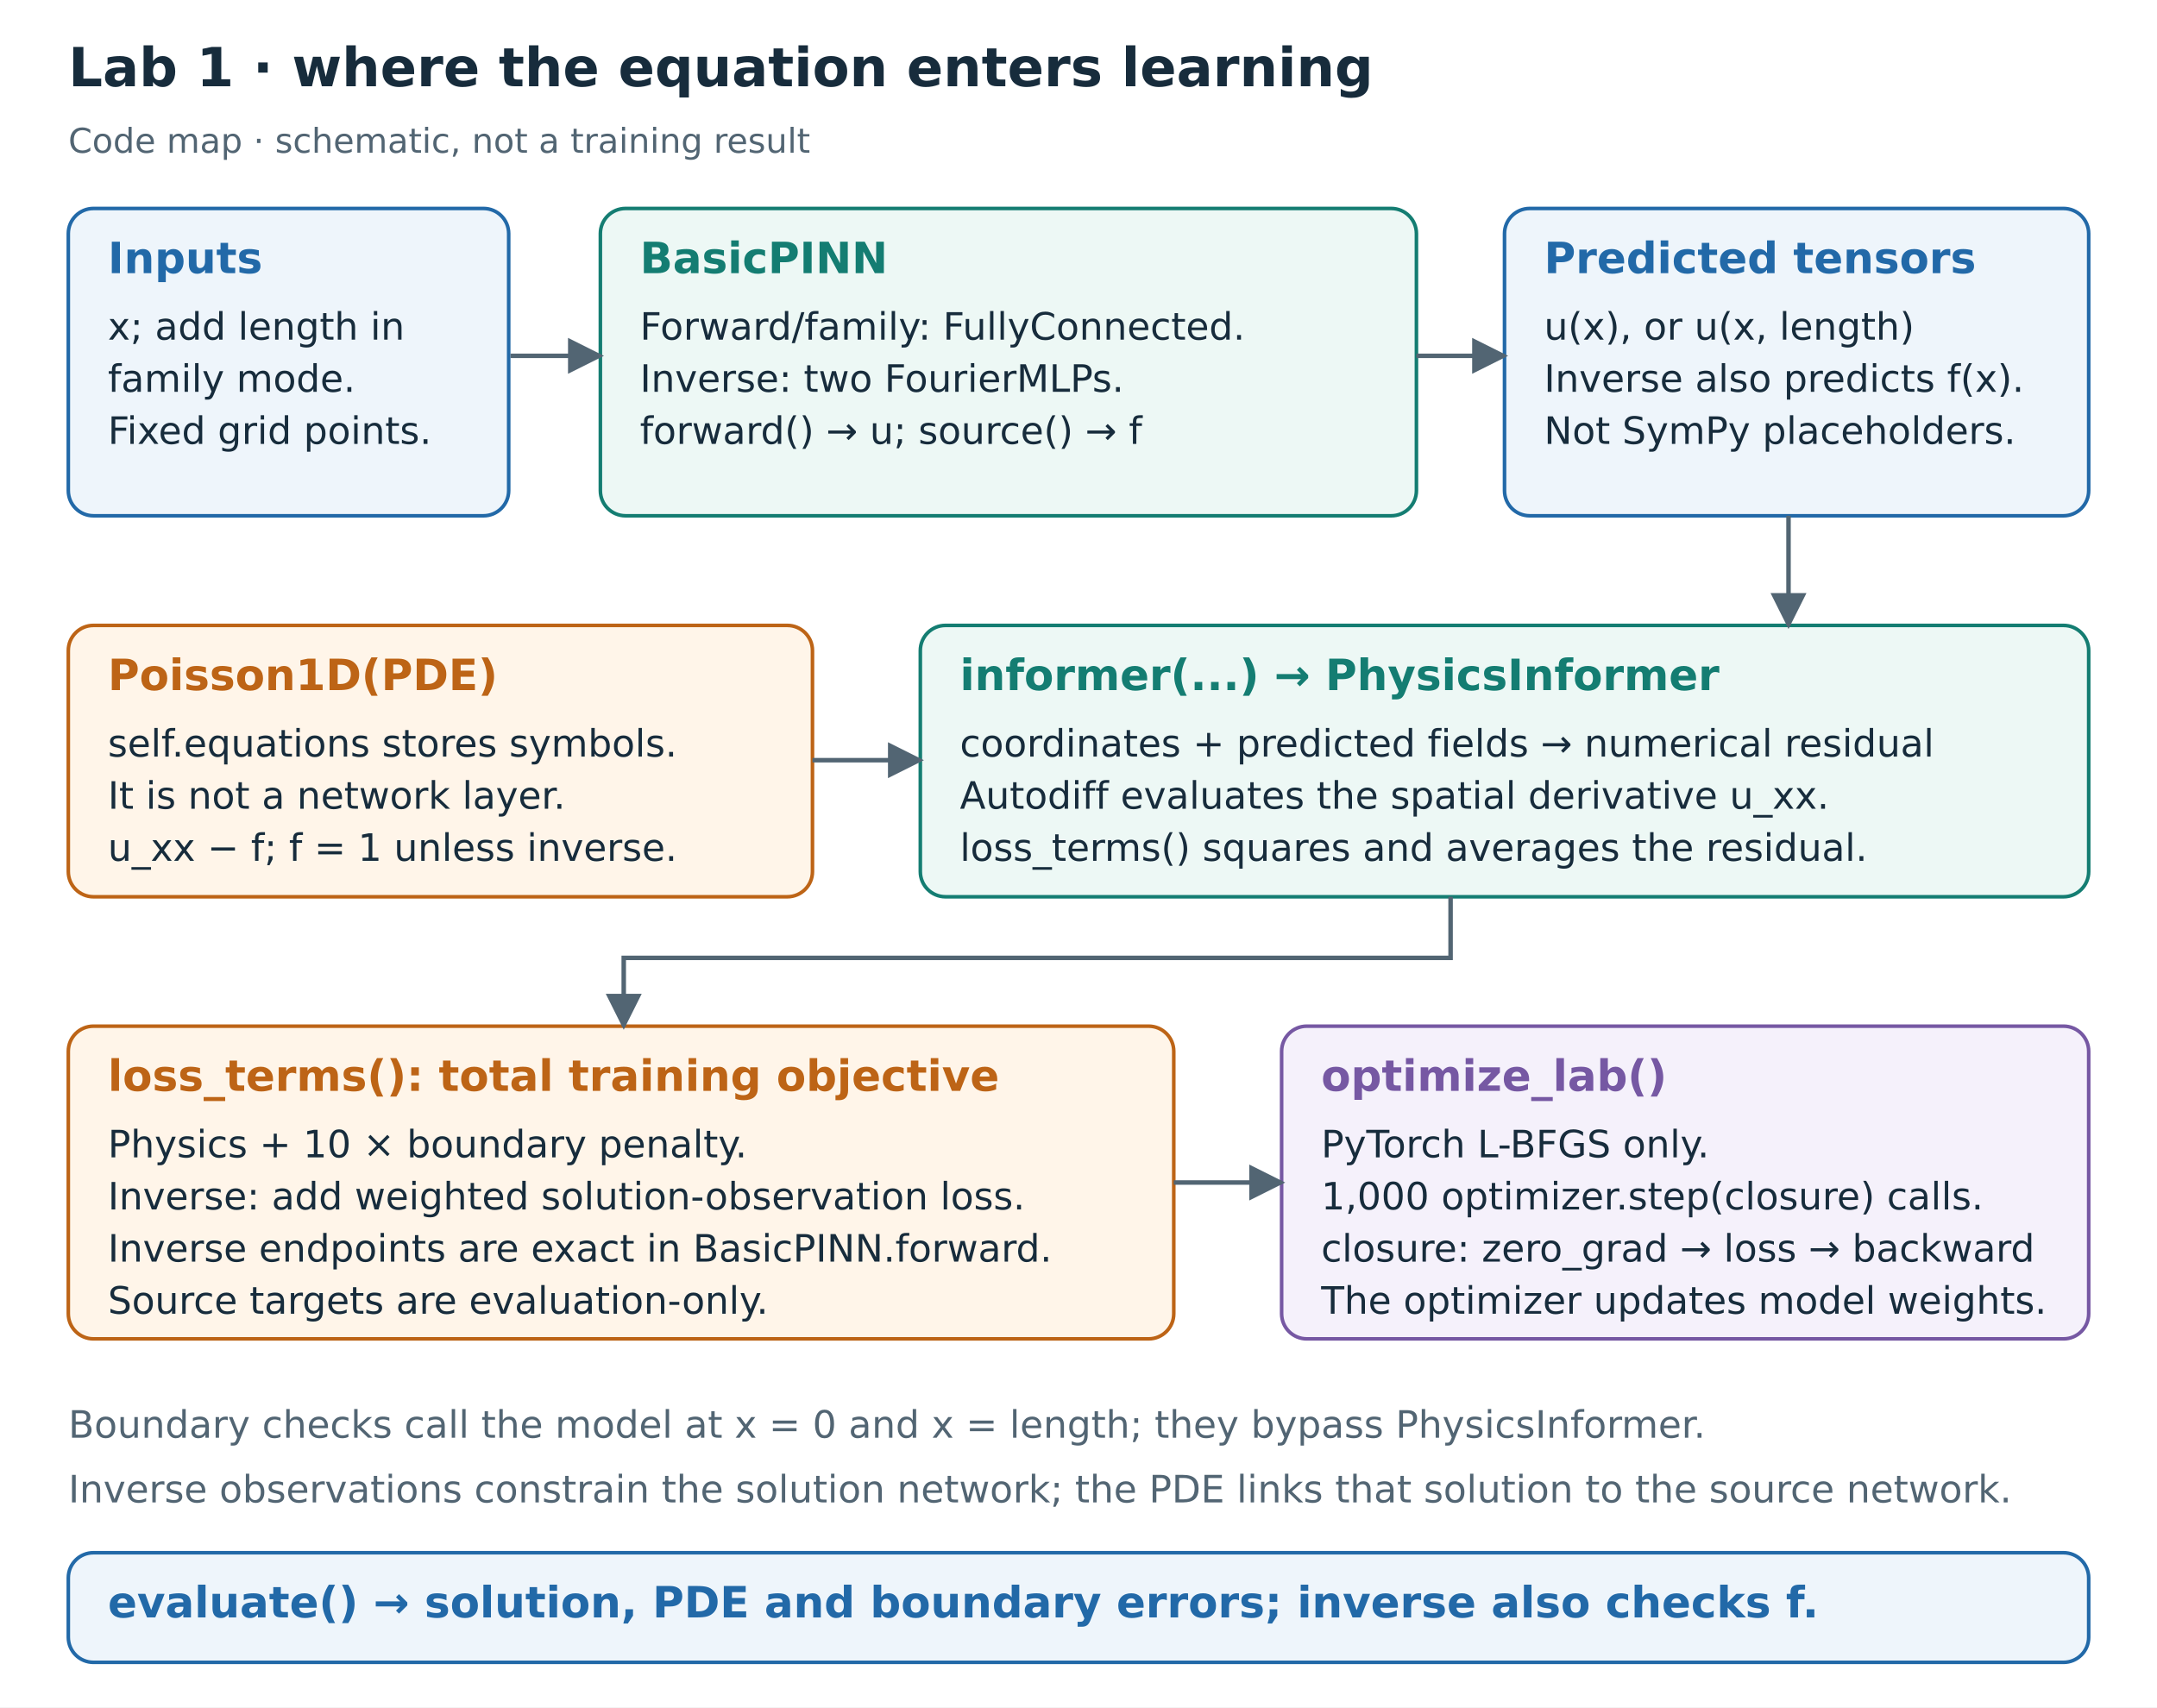
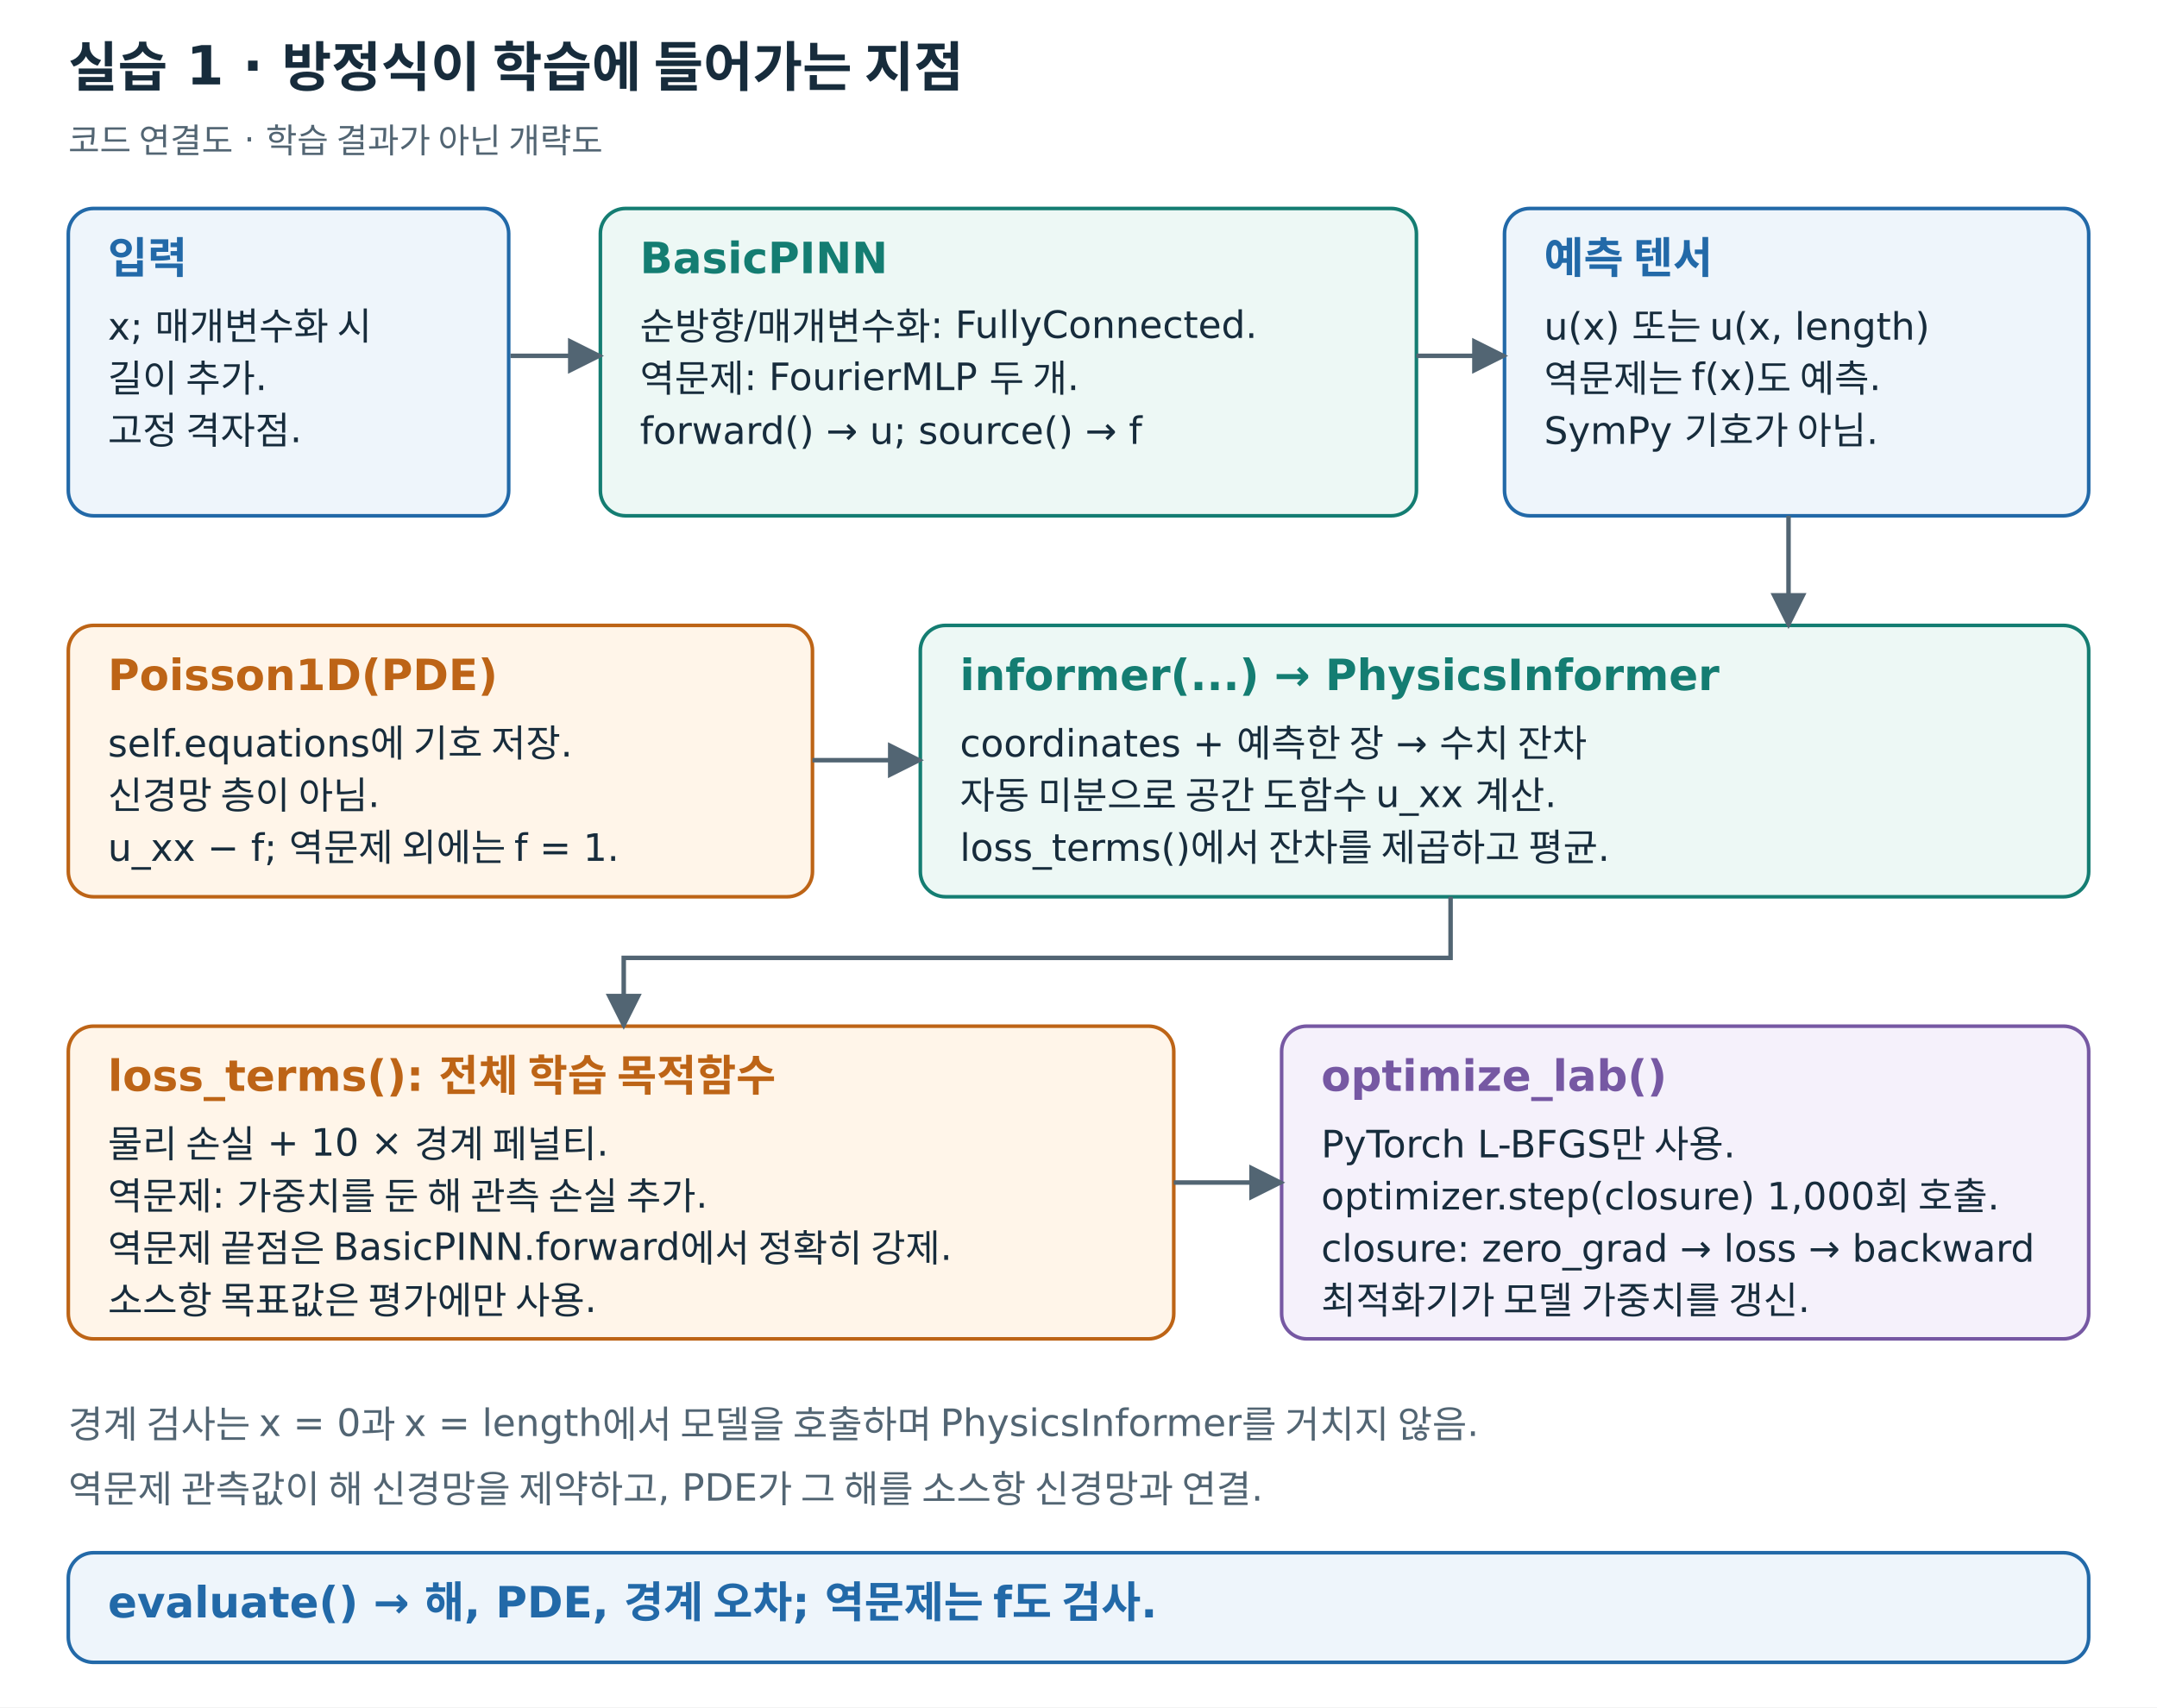
<svg xmlns="http://www.w3.org/2000/svg" width="1200" height="950" viewBox="0 0 1200 950" role="img" aria-labelledby="title desc">
  <defs>
    <marker id="arrow" viewBox="0 0 10 10" refX="9" refY="5" markerWidth="8" markerHeight="8" orient="auto-start-reverse">
      <path d="M 0 0 L 10 5 L 0 10 z" fill="#526573" />
    </marker>
  </defs>
  <rect width="1200" height="950" fill="#ffffff" />
-   <g font-family="DejaVu Sans, Arial, sans-serif">
-     <text x="38" y="48" font-size="30" fill="#172c3c" font-weight="600" text-anchor="start">Lab 1 · where the equation enters learning</text>
-     <text x="38" y="85" font-size="19" fill="#526573" font-weight="400" text-anchor="start">Code map · schematic, not a training result</text>
+   <g font-family="DejaVu Sans, Arial, Noto Sans KR, Noto Sans CJK KR, Malgun Gothic, Apple SD Gothic Neo, sans-serif">
+     <text x="38" y="48" font-size="30" fill="#172c3c" font-weight="600" text-anchor="start">실습 1 · 방정식이 학습에 들어가는 지점</text>
+     <text x="38" y="85" font-size="19" fill="#526573" font-weight="400" text-anchor="start">코드 연결도 · 학습 결과가 아닌 개략도</text>
    <rect x="38" y="116" width="245" height="171" rx="14" fill="#eef5fb" stroke="#2269a8" stroke-width="2" />
-     <text x="60" y="152" font-size="24" fill="#2269a8" font-weight="600" text-anchor="start">Inputs</text>
-     <text x="60" y="189" font-size="21" fill="#172c3c" font-weight="400" text-anchor="start">x; add length in</text>
-     <text x="60" y="218" font-size="21" fill="#172c3c" font-weight="400" text-anchor="start">family mode.</text>
-     <text x="60" y="247" font-size="21" fill="#172c3c" font-weight="400" text-anchor="start">Fixed grid points.</text>
+     <text x="60" y="152" font-size="24" fill="#2269a8" font-weight="600" text-anchor="start">입력</text>
+     <text x="60" y="189" font-size="21" fill="#172c3c" font-weight="400" text-anchor="start">x; 매개변수화 시</text>
+     <text x="60" y="218" font-size="21" fill="#172c3c" font-weight="400" text-anchor="start">길이 추가.</text>
+     <text x="60" y="247" font-size="21" fill="#172c3c" font-weight="400" text-anchor="start">고정 격자점.</text>
    <rect x="334" y="116" width="454" height="171" rx="14" fill="#edf8f5" stroke="#147d72" stroke-width="2" />
    <text x="356" y="152" font-size="24" fill="#147d72" font-weight="600" text-anchor="start">BasicPINN</text>
-     <text x="356" y="189" font-size="21" fill="#172c3c" font-weight="400" text-anchor="start">Forward/family: FullyConnected.</text>
-     <text x="356" y="218" font-size="21" fill="#172c3c" font-weight="400" text-anchor="start">Inverse: two FourierMLPs.</text>
+     <text x="356" y="189" font-size="21" fill="#172c3c" font-weight="400" text-anchor="start">순방향/매개변수화: FullyConnected.</text>
+     <text x="356" y="218" font-size="21" fill="#172c3c" font-weight="400" text-anchor="start">역문제: FourierMLP 두 개.</text>
    <text x="356" y="247" font-size="21" fill="#172c3c" font-weight="400" text-anchor="start">forward() → u; source() → f</text>
    <rect x="837" y="116" width="325" height="171" rx="14" fill="#eef5fb" stroke="#2269a8" stroke-width="2" />
-     <text x="859" y="152" font-size="24" fill="#2269a8" font-weight="600" text-anchor="start">Predicted tensors</text>
-     <text x="859" y="189" font-size="21" fill="#172c3c" font-weight="400" text-anchor="start">u(x), or u(x, length)</text>
-     <text x="859" y="218" font-size="21" fill="#172c3c" font-weight="400" text-anchor="start">Inverse also predicts f(x).</text>
-     <text x="859" y="247" font-size="21" fill="#172c3c" font-weight="400" text-anchor="start">Not SymPy placeholders.</text>
+     <text x="859" y="152" font-size="24" fill="#2269a8" font-weight="600" text-anchor="start">예측 텐서</text>
+     <text x="859" y="189" font-size="21" fill="#172c3c" font-weight="400" text-anchor="start">u(x) 또는 u(x, length)</text>
+     <text x="859" y="218" font-size="21" fill="#172c3c" font-weight="400" text-anchor="start">역문제는 f(x)도 예측.</text>
+     <text x="859" y="247" font-size="21" fill="#172c3c" font-weight="400" text-anchor="start">SymPy 기호가 아님.</text>
    <path d="M 284 198 H 334" fill="none" stroke="#526573" stroke-width="2.5" marker-end="url(#arrow)" />
    <path d="M 788 198 H 837" fill="none" stroke="#526573" stroke-width="2.5" marker-end="url(#arrow)" />
    <rect x="38" y="348" width="414" height="151" rx="14" fill="#fff5e9" stroke="#bd6416" stroke-width="2" />
    <text x="60" y="384" font-size="24" fill="#bd6416" font-weight="600" text-anchor="start">Poisson1D(PDE)</text>
-     <text x="60" y="421" font-size="21" fill="#172c3c" font-weight="400" text-anchor="start">self.equations stores symbols.</text>
-     <text x="60" y="450" font-size="21" fill="#172c3c" font-weight="400" text-anchor="start">It is not a network layer.</text>
-     <text x="60" y="479" font-size="21" fill="#172c3c" font-weight="400" text-anchor="start">u_xx − f; f = 1 unless inverse.</text>
+     <text x="60" y="421" font-size="21" fill="#172c3c" font-weight="400" text-anchor="start">self.equations에 기호 저장.</text>
+     <text x="60" y="450" font-size="21" fill="#172c3c" font-weight="400" text-anchor="start">신경망 층이 아님.</text>
+     <text x="60" y="479" font-size="21" fill="#172c3c" font-weight="400" text-anchor="start">u_xx − f; 역문제 외에는 f = 1.</text>
    <rect x="512" y="348" width="650" height="151" rx="14" fill="#edf8f5" stroke="#147d72" stroke-width="2" />
    <text x="534" y="384" font-size="24" fill="#147d72" font-weight="600" text-anchor="start">informer(...) → PhysicsInformer</text>
-     <text x="534" y="421" font-size="21" fill="#172c3c" font-weight="400" text-anchor="start">coordinates + predicted fields → numerical residual</text>
-     <text x="534" y="450" font-size="21" fill="#172c3c" font-weight="400" text-anchor="start">Autodiff evaluates the spatial derivative u_xx.</text>
-     <text x="534" y="479" font-size="21" fill="#172c3c" font-weight="400" text-anchor="start">loss_terms() squares and averages the residual.</text>
+     <text x="534" y="421" font-size="21" fill="#172c3c" font-weight="400" text-anchor="start">coordinates + 예측한 장 → 수치 잔차</text>
+     <text x="534" y="450" font-size="21" fill="#172c3c" font-weight="400" text-anchor="start">자동 미분으로 공간 도함수 u_xx 계산.</text>
+     <text x="534" y="479" font-size="21" fill="#172c3c" font-weight="400" text-anchor="start">loss_terms()에서 잔차를 제곱하고 평균.</text>
    <path d="M 452 423 H 512" fill="none" stroke="#526573" stroke-width="2.5" marker-end="url(#arrow)" />
    <path d="M 995 287 V 348" fill="none" stroke="#526573" stroke-width="2.5" marker-end="url(#arrow)" />
    <rect x="38" y="571" width="615" height="174" rx="14" fill="#fff5e9" stroke="#bd6416" stroke-width="2" />
-     <text x="60" y="607" font-size="24" fill="#bd6416" font-weight="600" text-anchor="start">loss_terms(): total training objective</text>
-     <text x="60" y="644" font-size="21" fill="#172c3c" font-weight="400" text-anchor="start">Physics + 10 × boundary penalty.</text>
-     <text x="60" y="673" font-size="21" fill="#172c3c" font-weight="400" text-anchor="start">Inverse: add weighted solution-observation loss.</text>
-     <text x="60" y="702" font-size="21" fill="#172c3c" font-weight="400" text-anchor="start">Inverse endpoints are exact in BasicPINN.forward.</text>
-     <text x="60" y="731" font-size="21" fill="#172c3c" font-weight="400" text-anchor="start">Source targets are evaluation-only.</text>
+     <text x="60" y="607" font-size="24" fill="#bd6416" font-weight="600" text-anchor="start">loss_terms(): 전체 학습 목적함수</text>
+     <text x="60" y="644" font-size="21" fill="#172c3c" font-weight="400" text-anchor="start">물리 손실 + 10 × 경계 페널티.</text>
+     <text x="60" y="673" font-size="21" fill="#172c3c" font-weight="400" text-anchor="start">역문제: 가중치를 둔 해 관측 손실 추가.</text>
+     <text x="60" y="702" font-size="21" fill="#172c3c" font-weight="400" text-anchor="start">역문제 끝점은 BasicPINN.forward에서 정확히 강제.</text>
+     <text x="60" y="731" font-size="21" fill="#172c3c" font-weight="400" text-anchor="start">소스항 목표값은 평가에만 사용.</text>
    <rect x="713" y="571" width="449" height="174" rx="14" fill="#f5f1fb" stroke="#7658a3" stroke-width="2" />
    <text x="735" y="607" font-size="24" fill="#7658a3" font-weight="600" text-anchor="start">optimize_lab()</text>
-     <text x="735" y="644" font-size="21" fill="#172c3c" font-weight="400" text-anchor="start">PyTorch L-BFGS only.</text>
-     <text x="735" y="673" font-size="21" fill="#172c3c" font-weight="400" text-anchor="start">1,000 optimizer.step(closure) calls.</text>
+     <text x="735" y="644" font-size="21" fill="#172c3c" font-weight="400" text-anchor="start">PyTorch L-BFGS만 사용.</text>
+     <text x="735" y="673" font-size="21" fill="#172c3c" font-weight="400" text-anchor="start">optimizer.step(closure) 1,000회 호출.</text>
    <text x="735" y="702" font-size="21" fill="#172c3c" font-weight="400" text-anchor="start">closure: zero_grad → loss → backward</text>
-     <text x="735" y="731" font-size="21" fill="#172c3c" font-weight="400" text-anchor="start">The optimizer updates model weights.</text>
+     <text x="735" y="731" font-size="21" fill="#172c3c" font-weight="400" text-anchor="start">최적화기가 모델 가중치를 갱신.</text>
    <path d="M 807 499 V 533 H 347 V 571" fill="none" stroke="#526573" stroke-width="2.5" marker-end="url(#arrow)" />
    <path d="M 653 658 H 713" fill="none" stroke="#526573" stroke-width="2.5" marker-end="url(#arrow)" />
-     <text x="38" y="800" font-size="21" fill="#526573" font-weight="400" text-anchor="start">Boundary checks call the model at x = 0 and x = length; they bypass PhysicsInformer.</text>
-     <text x="38" y="836" font-size="21" fill="#526573" font-weight="400" text-anchor="start">Inverse observations constrain the solution network; the PDE links that solution to the source network.</text>
+     <text x="38" y="800" font-size="21" fill="#526573" font-weight="400" text-anchor="start">경계 검사는 x = 0과 x = length에서 모델을 호출하며 PhysicsInformer를 거치지 않음.</text>
+     <text x="38" y="836" font-size="21" fill="#526573" font-weight="400" text-anchor="start">역문제 관측값이 해 신경망을 제약하고, PDE가 그 해를 소스항 신경망과 연결.</text>
    <rect x="38" y="864" width="1124" height="61" rx="14" fill="#eef5fb" stroke="#2269a8" stroke-width="2" />
-     <text x="60" y="900" font-size="24" fill="#2269a8" font-weight="600" text-anchor="start">evaluate() → solution, PDE and boundary errors; inverse also checks f.</text>
+     <text x="60" y="900" font-size="24" fill="#2269a8" font-weight="600" text-anchor="start">evaluate() → 해, PDE, 경계 오차; 역문제는 f도 검사.</text>
  </g>
</svg>
